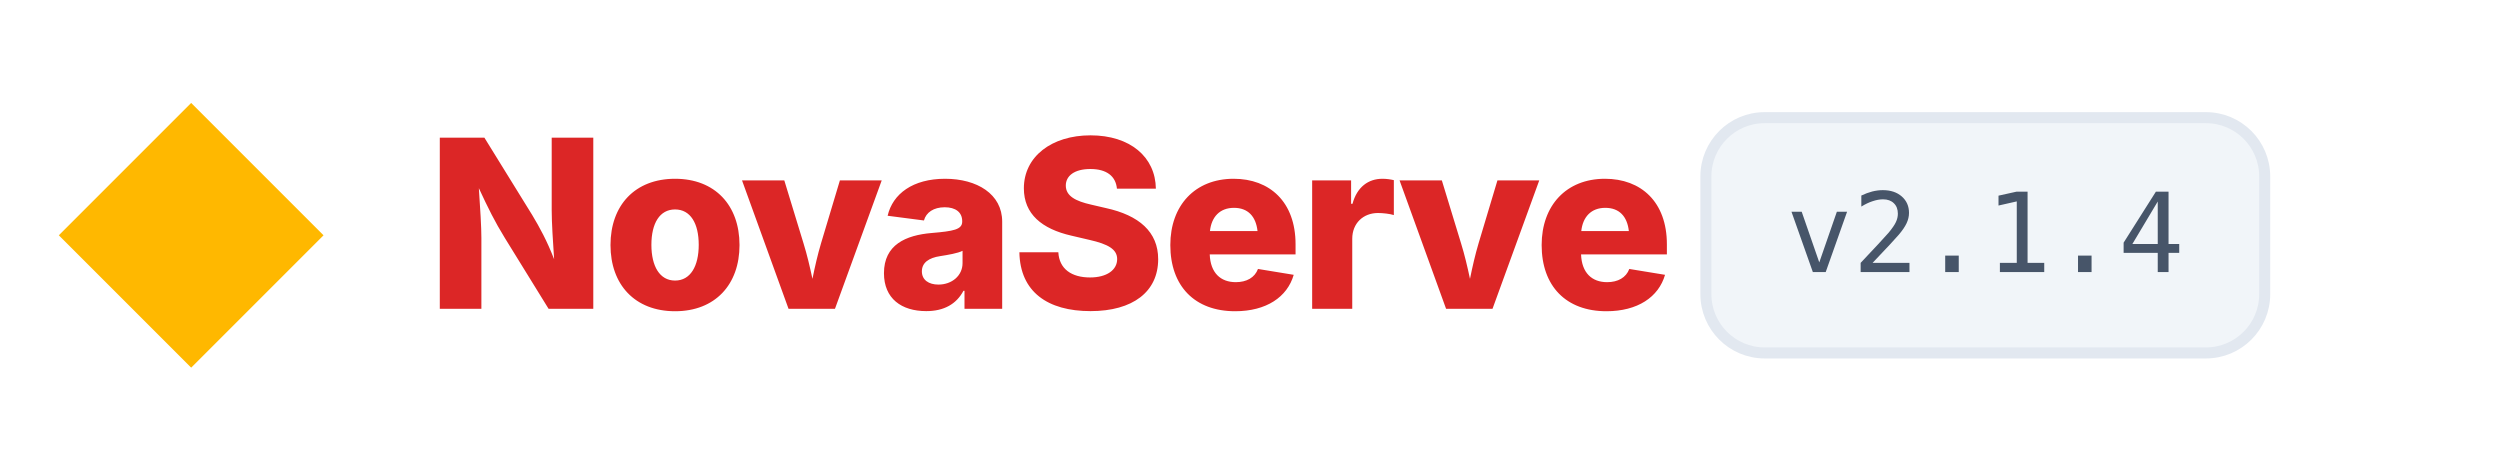
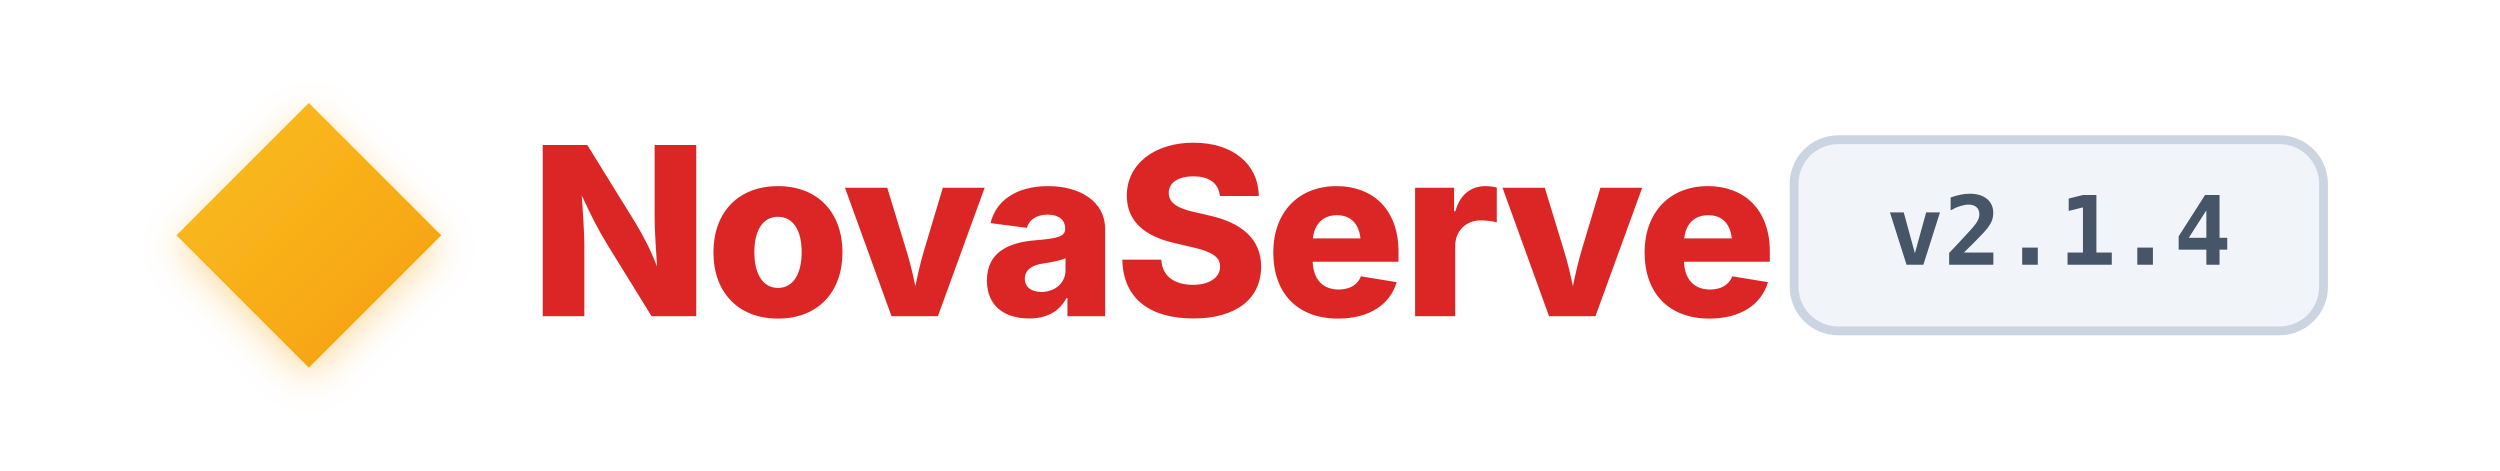
<svg xmlns="http://www.w3.org/2000/svg" viewBox="0 0 340 64" width="100%" height="100%">
+   <defs>
+     <linearGradient id="nova-diamond-grad" x1="0%" y1="0%" x2="100%" y2="100%">
+       <stop offset="0%" stop-color="#fbbf24" />
+       <stop offset="100%" stop-color="#f59e0b" />
+     </linearGradient>
+     <filter id="glow" x="-20%" y="-20%" width="140%" height="140%">
+       <feDropShadow dx="0" dy="1.5" stdDeviation="2.5" flood-color="#f59e0b" flood-opacity="0.35" />
+     </filter>
+   </defs>
  <style>
-     .brand-text { fill: #dc2626; font-family: -apple-system, BlinkMacSystemFont, 'Inter', 'Segoe UI', Roboto, sans-serif; font-weight: 800; font-size: 32px; letter-spacing: -0.6px; }
-     .badge-bg { fill: #f1f5f9; stroke: #e2e8f0; }
-     .badge-text { fill: #475569; font-family: ui-monospace, SFMono-Regular, Menlo, Monaco, Consolas, monospace; font-weight: 500; font-size: 15px; }
+     .brand-text { fill: #dc2626; font-family: -apple-system, BlinkMacSystemFont, 'Geist', 'Inter', 'Segoe UI', Roboto, sans-serif; font-weight: 800; font-size: 32px; letter-spacing: -0.6px; }
+     .badge-bg { fill: #f1f5f9; stroke: #cbd5e1; }
+     .badge-text { fill: #475569; font-family: 'Geist Mono', ui-monospace, SFMono-Regular, Menlo, Monaco, Consolas, monospace; font-weight: 600; font-size: 13px; }
    @media (prefers-color-scheme: dark) {
+       .brand-text { fill: #ef4444; }
      .badge-bg { fill: #1e293b; stroke: #334155; }
      .badge-text { fill: #94a3b8; }
    }
  </style>
-   <polygon points="26,14 44,32 26,50 8,32" fill="#ffb800" />
-   <text x="58" y="42" class="brand-text">NovaServe</text>
-   <rect x="232" y="16" width="76" height="32" rx="8" class="badge-bg" stroke-width="1.5" />
-   <text x="270" y="37" text-anchor="middle" class="badge-text">v2.1.4</text>
+   <polygon points="42,14 60,32 42,50 24,32" fill="url(#nova-diamond-grad)" filter="url(#glow)" />
+   <text x="72" y="43" class="brand-text">NovaServe</text>
+   <rect x="244" y="19" width="72" height="26" rx="6" class="badge-bg" stroke-width="1.2" />
+   <text x="280" y="36" text-anchor="middle" class="badge-text">v2.1.4</text>
</svg>
